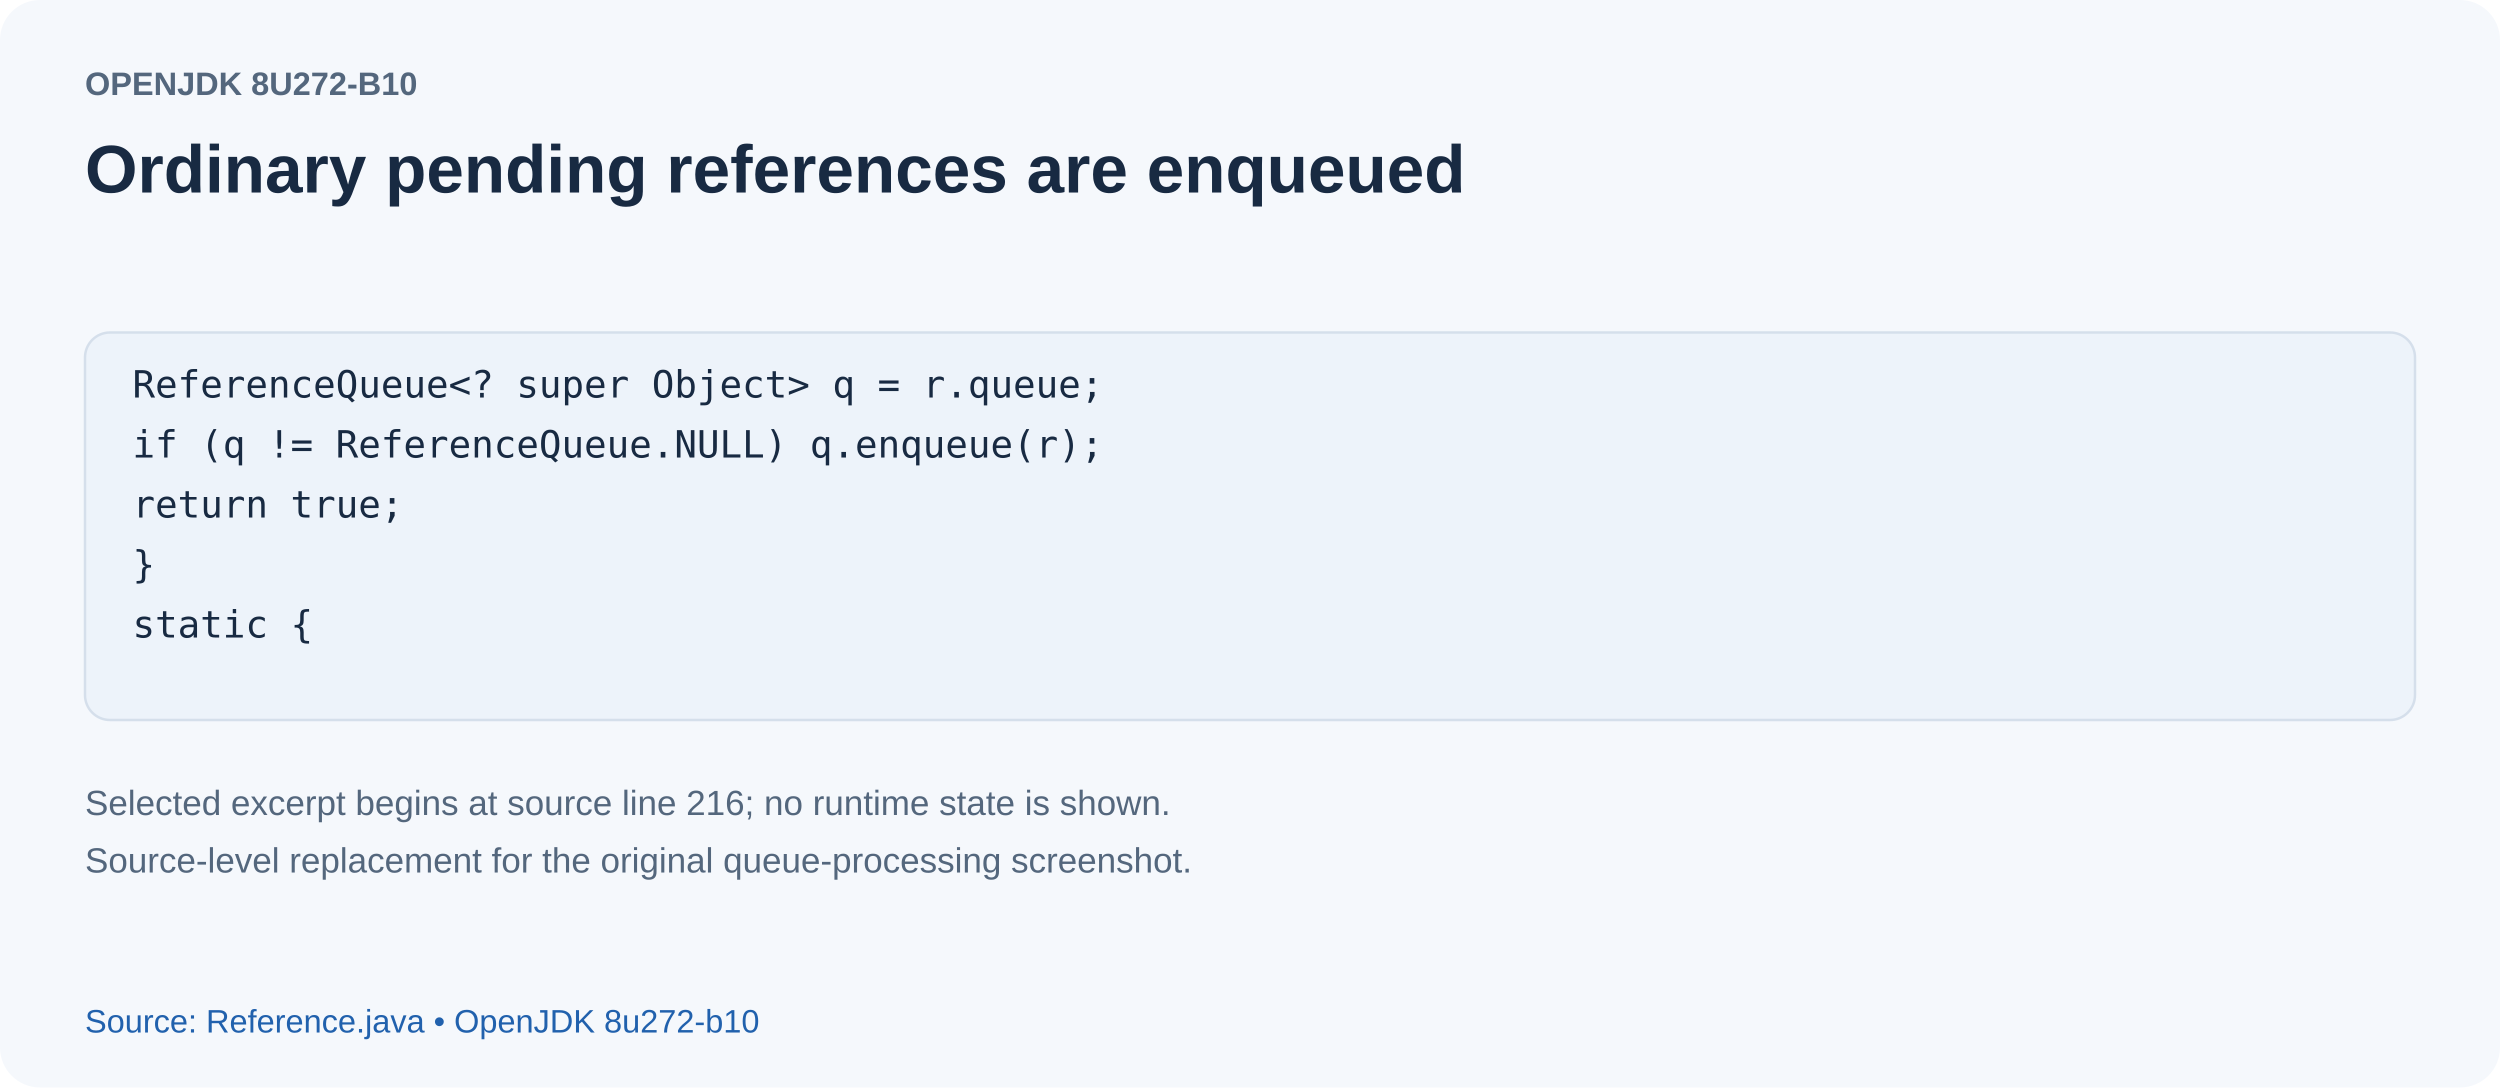
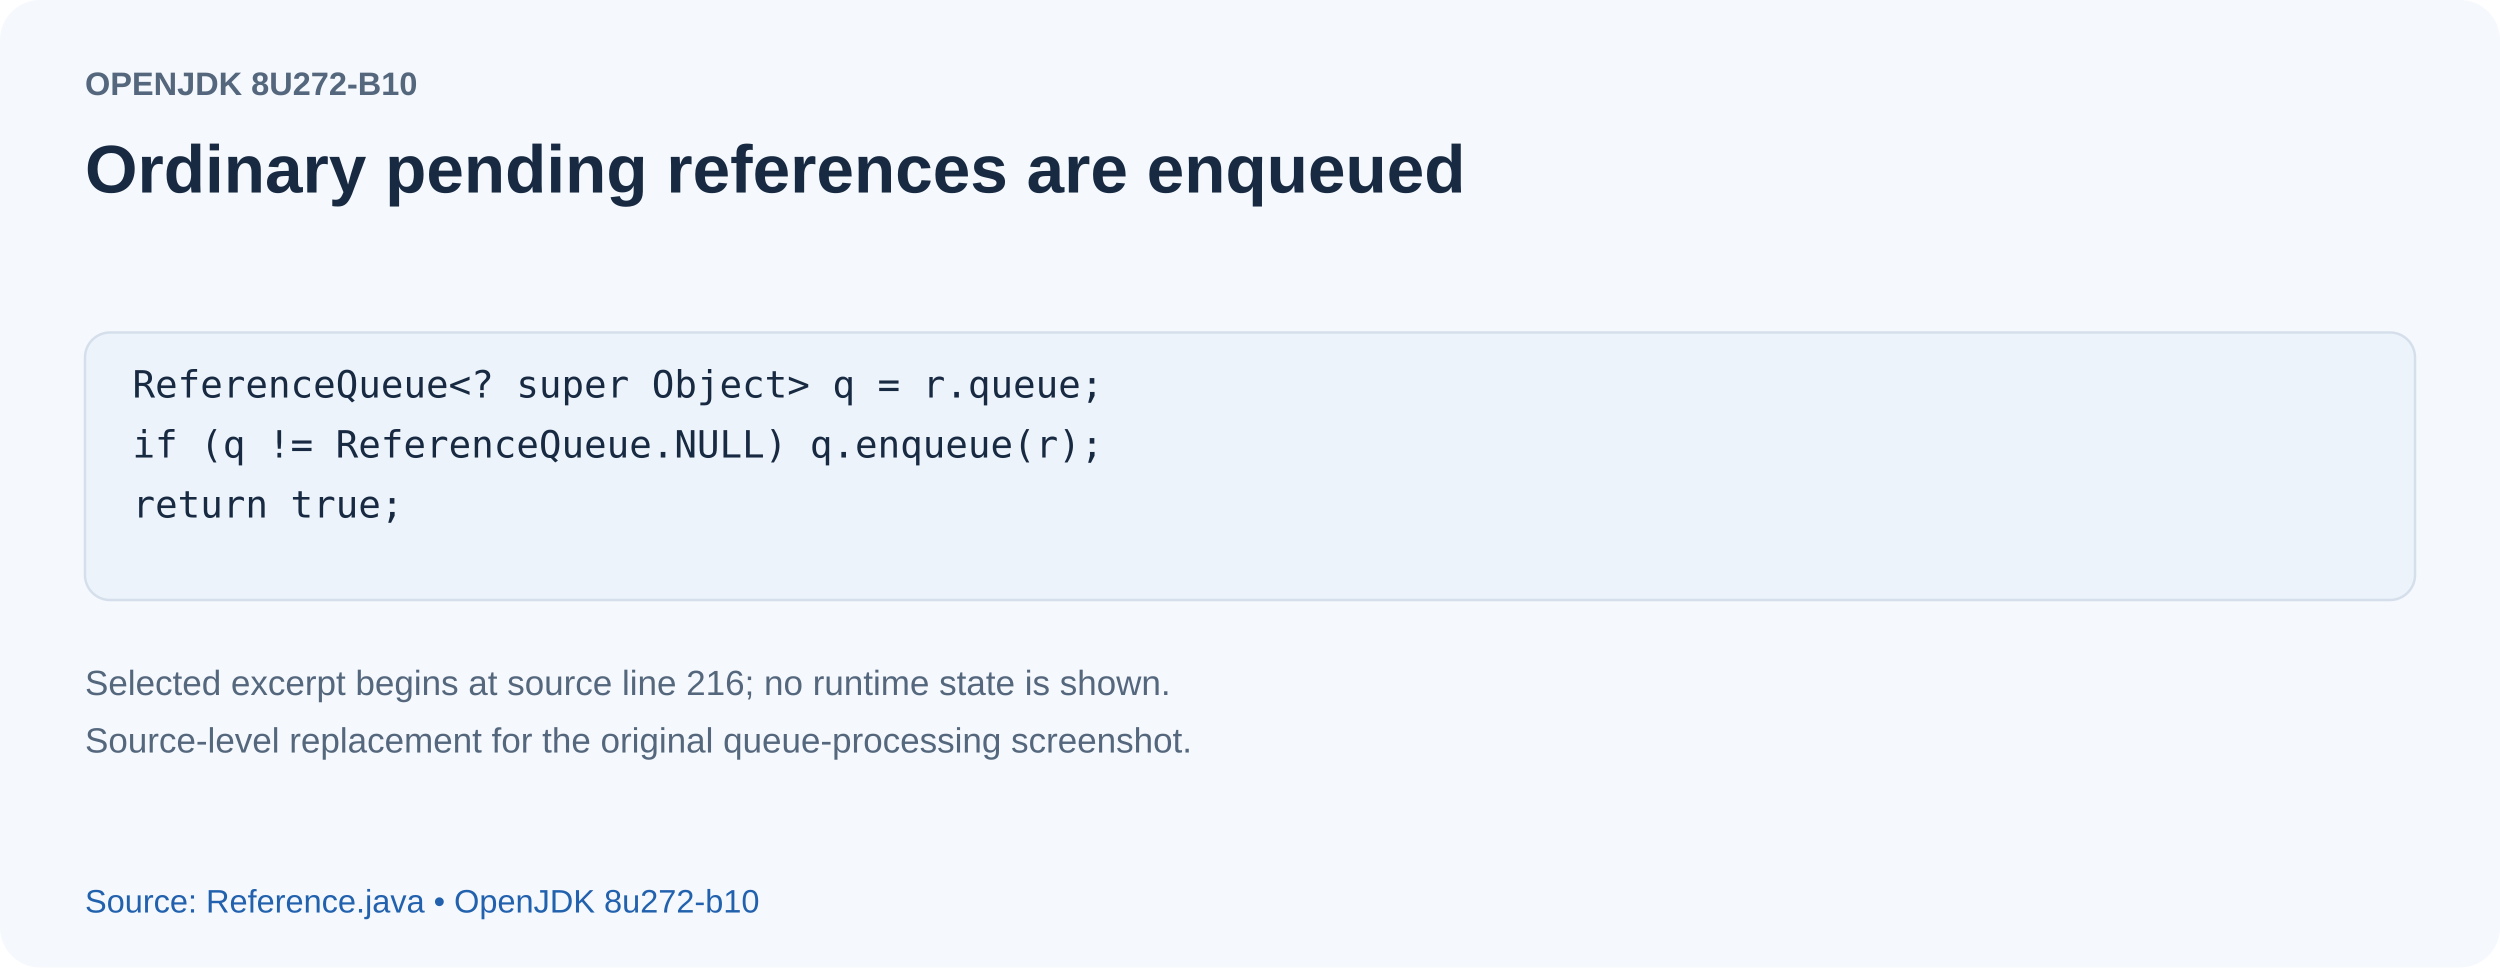
- <svg xmlns="http://www.w3.org/2000/svg" width="1000" height="435" viewBox="0 0 1000 435" role="img" aria-labelledby="title description">
+ <svg xmlns="http://www.w3.org/2000/svg" width="1000" height="387" viewBox="0 0 1000 387" role="img" aria-labelledby="title description">
  <defs>
    <marker id="arrow" viewBox="0 0 10 10" refX="9" refY="5" markerWidth="7" markerHeight="7" orient="auto">
      <path d="M 0 0 L 10 5 L 0 10 z" fill="#2161ad" />
    </marker>
  </defs>
-   <rect width="1000" height="435" rx="16" fill="#f5f8fc" />
+   <rect width="1000" height="387" rx="16" fill="#f5f8fc" />
  <g font-family="Arial, Helvetica, sans-serif">
    <text x="34" y="38" font-size="13" fill="#54677d" font-weight="700" text-anchor="start">OPENJDK 8U272-B10</text>
    <text x="34" y="77" font-size="27" fill="#182a42" font-weight="700" text-anchor="start">Ordinary pending references are enqueued</text>
-     <rect x="34" y="133" width="932" height="155" rx="10" fill="#edf3fa" stroke="#d5dfeb" />
-     <text x="53" y="159" font-size="15" fill="#182a42" font-weight="400" text-anchor="start" font-family="Menlo, Consolas, monospace">    ReferenceQueue&lt;? super Object&gt; q = r.queue;</text>
-     <text x="53" y="183" font-size="15" fill="#182a42" font-weight="400" text-anchor="start" font-family="Menlo, Consolas, monospace">    if (q != ReferenceQueue.NULL) q.enqueue(r);</text>
-     <text x="53" y="207" font-size="15" fill="#182a42" font-weight="400" text-anchor="start" font-family="Menlo, Consolas, monospace">    return true;</text>
-     <text x="53" y="231" font-size="15" fill="#182a42" font-weight="400" text-anchor="start" font-family="Menlo, Consolas, monospace">}</text>
-     <text x="53" y="255" font-size="15" fill="#182a42" font-weight="400" text-anchor="start" font-family="Menlo, Consolas, monospace">static {</text>
-     <text x="34" y="326" font-size="14" fill="#54677d" font-weight="400" text-anchor="start">Selected excerpt begins at source line 216; no runtime state is shown.</text>
-     <text x="34" y="349" font-size="14" fill="#54677d" font-weight="400" text-anchor="start">Source-level replacement for the original queue-processing screenshot.</text>
+     <rect x="34" y="133" width="932" height="107" rx="10" fill="#edf3fa" stroke="#d5dfeb" />
+     <text x="53" y="159" font-size="15" fill="#182a42" font-weight="400" text-anchor="start" font-family="Menlo, Consolas, monospace" xml:space="preserve" style="white-space:pre">ReferenceQueue&lt;? super Object&gt; q = r.queue;</text>
+     <text x="53" y="183" font-size="15" fill="#182a42" font-weight="400" text-anchor="start" font-family="Menlo, Consolas, monospace" xml:space="preserve" style="white-space:pre">if (q != ReferenceQueue.NULL) q.enqueue(r);</text>
+     <text x="53" y="207" font-size="15" fill="#182a42" font-weight="400" text-anchor="start" font-family="Menlo, Consolas, monospace" xml:space="preserve" style="white-space:pre">return true;</text>
+     <text x="34" y="278" font-size="14" fill="#54677d" font-weight="400" text-anchor="start">Selected excerpt begins at source line 216; no runtime state is shown.</text>
+     <text x="34" y="301" font-size="14" fill="#54677d" font-weight="400" text-anchor="start">Source-level replacement for the original queue-processing screenshot.</text>
    <a href="https://github.com/openjdk/jdk8u/blob/c3b5603e949d6272d777ef57952833672a97b4e3/jdk/src/share/classes/java/lang/ref/Reference.java">
-       <text x="34" y="413" font-size="13" fill="#2161ad" font-weight="400" text-anchor="start">Source: Reference.java • OpenJDK 8u272-b10</text>
+       <text x="34" y="365" font-size="13" fill="#2161ad" font-weight="400" text-anchor="start">Source: Reference.java • OpenJDK 8u272-b10</text>
    </a>
  </g>
</svg>
